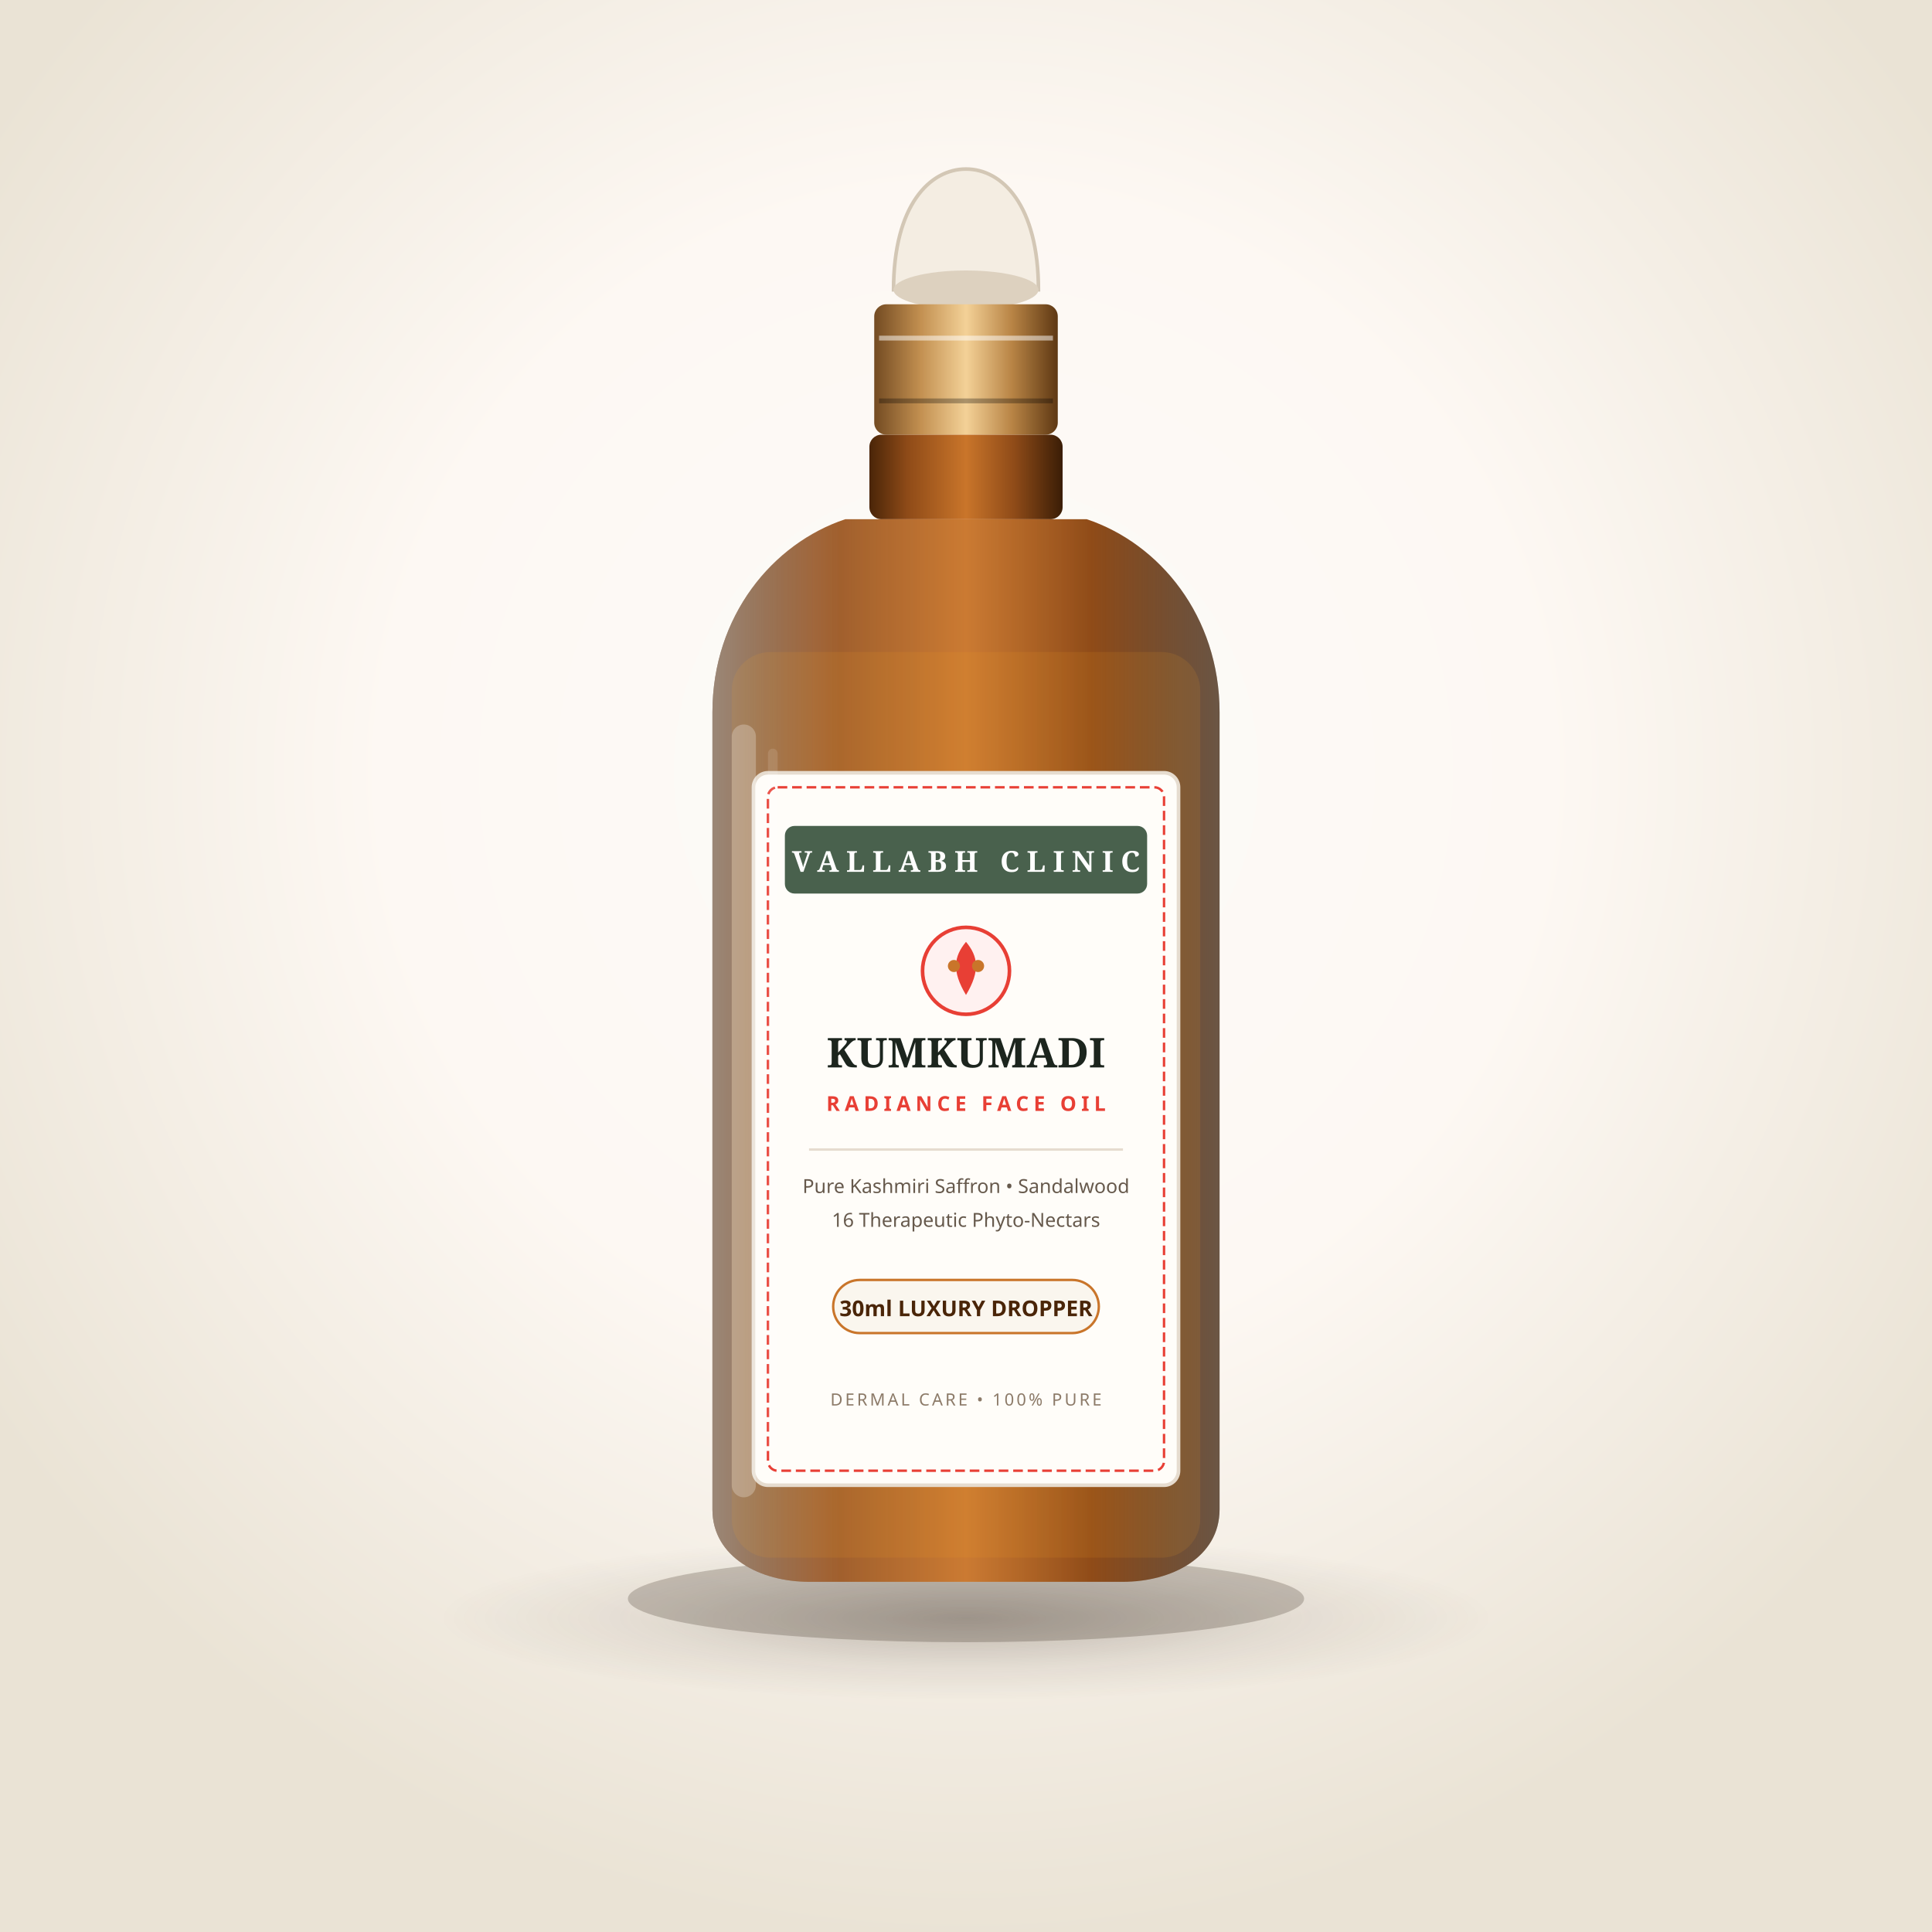
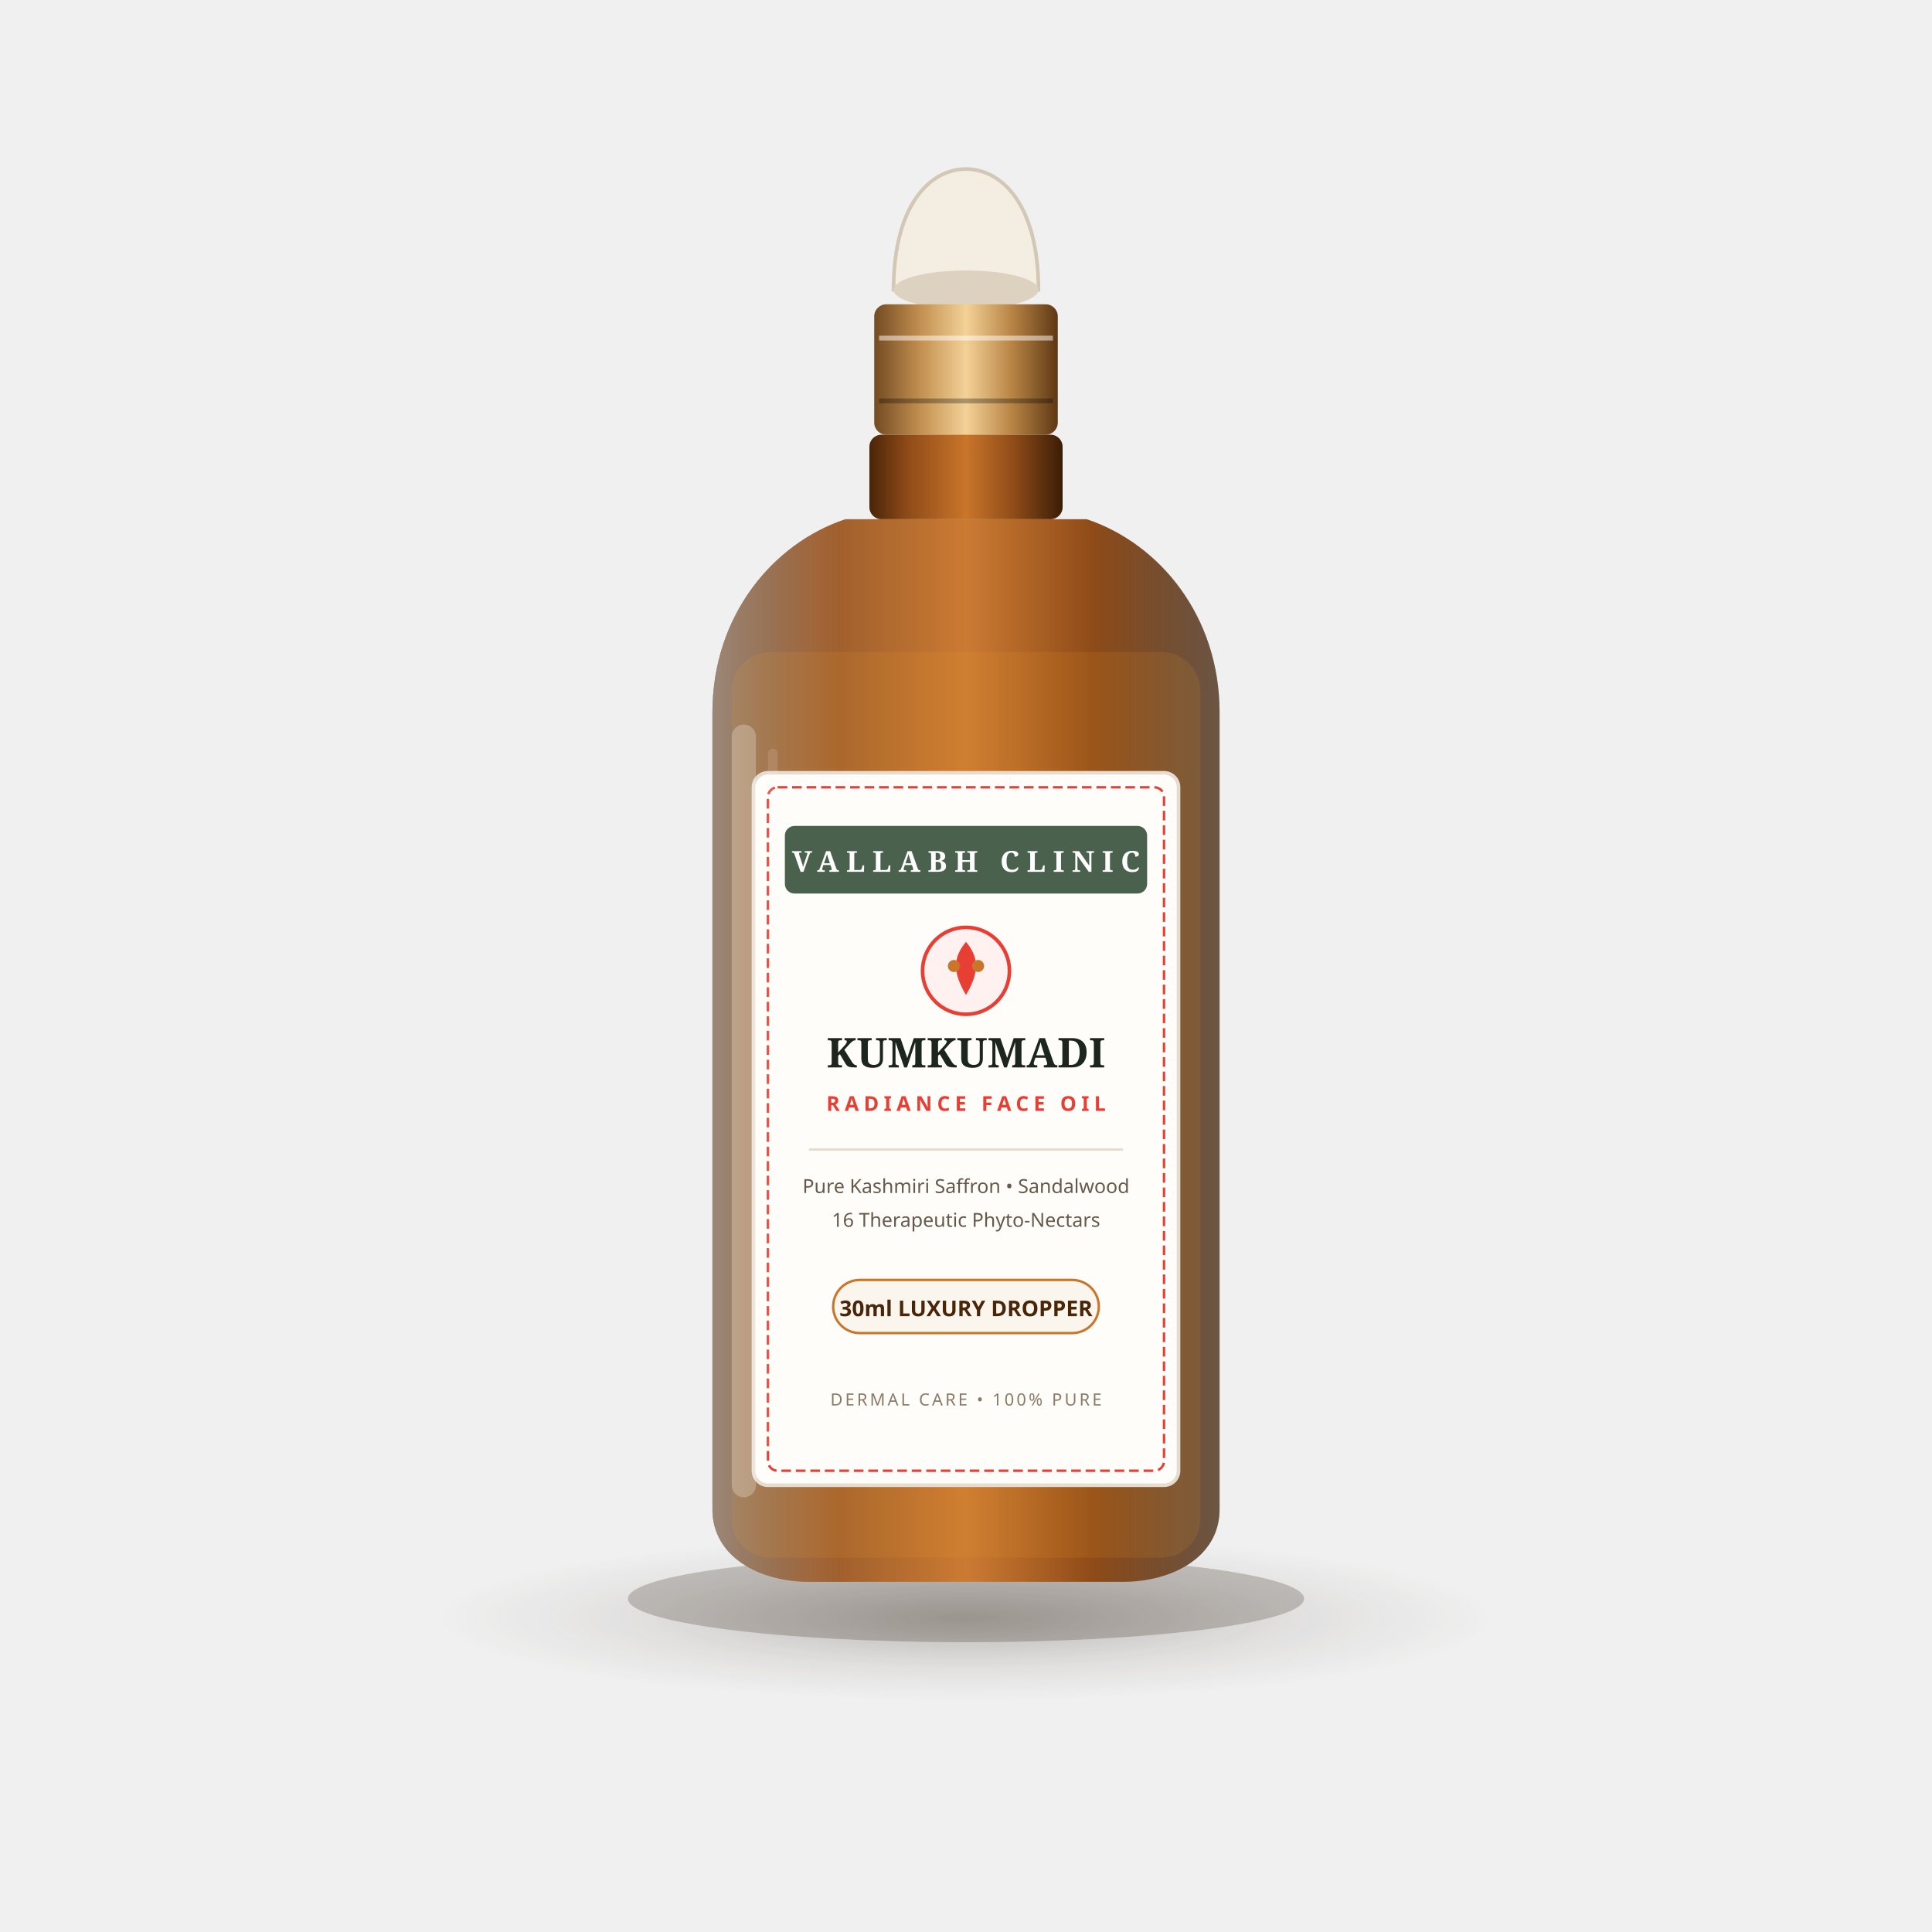
<svg xmlns="http://www.w3.org/2000/svg" viewBox="0 0 800 800" width="100%" height="100%">
  <defs>
    <radialGradient id="bgGrad" cx="50%" cy="40%" r="60%">
-       <stop offset="0%" stop-color="#FCFBF8" />
-       <stop offset="50%" stop-color="#FDF8F3" />
-       <stop offset="100%" stop-color="#EAE3D5" />
+       <stop offset="0%" stop-color="#FCFBF8" stop-opacity="0" />
+       <stop offset="50%" stop-color="#FDF8F3" stop-opacity="0" />
+       <stop offset="100%" stop-color="#EAE3D5" stop-opacity="0" />
    </radialGradient>
    <radialGradient id="shadowGrad" cx="50%" cy="50%" r="50%">
      <stop offset="0%" stop-color="rgba(50, 35, 25, 0.28)" />
      <stop offset="60%" stop-color="rgba(50, 35, 25, 0.08)" />
      <stop offset="100%" stop-color="rgba(50, 35, 25, 0)" />
    </radialGradient>
    <linearGradient id="luxuryOil" x1="0%" y1="0%" x2="100%" y2="0%">
      <stop offset="0%" stop-color="#4A2508" />
      <stop offset="20%" stop-color="#8F4B18" />
      <stop offset="50%" stop-color="#C9752A" />
      <stop offset="75%" stop-color="#8F4B18" />
      <stop offset="100%" stop-color="#3A1D06" />
    </linearGradient>
    <linearGradient id="roseGoldCap" x1="0%" y1="0%" x2="100%" y2="0%">
      <stop offset="0%" stop-color="#734B22" />
      <stop offset="25%" stop-color="#C28F50" />
      <stop offset="50%" stop-color="#F3D197" />
      <stop offset="75%" stop-color="#B88445" />
      <stop offset="100%" stop-color="#5E3813" />
    </linearGradient>
    <linearGradient id="bulbGrad" x1="0%" y1="0%" x2="100%" y2="0%">
      <stop offset="0%" stop-color="#382E25" />
      <stop offset="50%" stop-color="#69594A" />
      <stop offset="100%" stop-color="#261E17" />
    </linearGradient>
    <linearGradient id="glassReflection" x1="0%" y1="0%" x2="100%" y2="0%">
      <stop offset="0%" stop-color="rgba(255,255,255,0.45)" />
      <stop offset="25%" stop-color="rgba(255,255,255,0.08)" />
      <stop offset="75%" stop-color="rgba(255,255,255,0)" />
      <stop offset="100%" stop-color="rgba(255,255,255,0.25)" />
    </linearGradient>
  </defs>
  <rect width="800" height="800" fill="url(#bgGrad)" />
  <ellipse cx="400" cy="670" rx="220" ry="34" fill="url(#shadowGrad)" />
  <ellipse cx="400" cy="662" rx="140" ry="18" fill="rgba(45, 28, 16, 0.22)" />
  <path d="M370 120 C370 85 385 70 400 70 C415 70 430 85 430 120 Z" fill="#F4EDE2" stroke="#D3C7B5" stroke-width="1.5" />
  <ellipse cx="400" cy="120" rx="30" ry="8" fill="#DDD1BF" />
  <rect x="362" y="126" width="76" height="54" rx="5" fill="url(#roseGoldCap)" />
  <line x1="364" y1="140" x2="436" y2="140" stroke="rgba(255,255,255,0.5)" stroke-width="2" />
  <line x1="364" y1="166" x2="436" y2="166" stroke="rgba(0,0,0,0.3)" stroke-width="2" />
  <rect x="360" y="180" width="80" height="35" rx="5" fill="url(#luxuryOil)" />
  <path d="M350 215 C320 225 295 255 295 295 L295 625 C295 645 315 655 335 655 L465 655 C485 655 505 645 505 625 L505 295 C505 255 480 225 450 215 Z" fill="url(#luxuryOil)" />
  <path d="M350 215 C320 225 295 255 295 295 L295 625 C295 645 315 655 335 655 L465 655 C485 655 505 645 505 625 L505 295 C505 255 480 225 450 215 Z" fill="url(#glassReflection)" />
  <rect x="303" y="270" width="194" height="375" rx="16" fill="rgba(245, 166, 35, 0.12)" />
  <rect x="312" y="320" width="176" height="295" rx="6" fill="#FFFDF9" stroke="#E6DCCF" stroke-width="1.5" />
  <rect x="318" y="326" width="164" height="283" rx="4" fill="none" stroke="#E83F35" stroke-width="1" stroke-dasharray="4 2" />
  <rect x="325" y="342" width="150" height="28" rx="4" fill="#49614D" />
  <text x="400" y="361" font-family="'Cormorant Garamond', Georgia, serif" font-size="12" font-weight="700" letter-spacing="3" fill="#FFFFFF" text-anchor="middle">VALLABH CLINIC</text>
  <circle cx="400" cy="402" r="18" fill="#FFF1F0" stroke="#E83F35" stroke-width="1.5" />
  <path d="M400 390 C395 396 394 402 400 412 C406 402 405 396 400 390 Z" fill="#E83F35" />
  <circle cx="395" cy="400" r="2.5" fill="#C9752A" />
  <circle cx="405" cy="400" r="2.5" fill="#C9752A" />
  <text x="400" y="442" font-family="'Cormorant Garamond', Georgia, serif" font-size="17" font-weight="700" fill="#1C251E" text-anchor="middle">KUMKUMADI</text>
  <text x="400" y="460" font-family="'Plus Jakarta Sans', sans-serif" font-size="8.5" font-weight="700" letter-spacing="2" fill="#E83F35" text-anchor="middle">RADIANCE FACE OIL</text>
  <line x1="335" y1="476" x2="465" y2="476" stroke="#E6DCCF" stroke-width="1" />
  <text x="400" y="494" font-family="'Plus Jakarta Sans', sans-serif" font-size="8" fill="#66594C" text-anchor="middle">Pure Kashmiri Saffron • Sandalwood</text>
  <text x="400" y="508" font-family="'Plus Jakarta Sans', sans-serif" font-size="8" fill="#66594C" text-anchor="middle">16 Therapeutic Phyto-Nectars</text>
  <rect x="345" y="530" width="110" height="22" rx="11" fill="#FAF6EE" stroke="#C9752A" stroke-width="1" />
  <text x="400" y="545" font-family="'Plus Jakarta Sans', sans-serif" font-size="9" font-weight="700" fill="#4A2508" text-anchor="middle">30ml LUXURY DROPPER</text>
  <text x="400" y="582" font-family="'Plus Jakarta Sans', sans-serif" font-size="7" letter-spacing="1" fill="#8C7A68" text-anchor="middle">DERMAL CARE • 100% PURE</text>
  <rect x="303" y="300" width="10" height="320" rx="5" fill="rgba(255,255,255,0.25)" />
  <rect x="318" y="310" width="4" height="290" rx="2" fill="rgba(255,255,255,0.12)" />
</svg>
